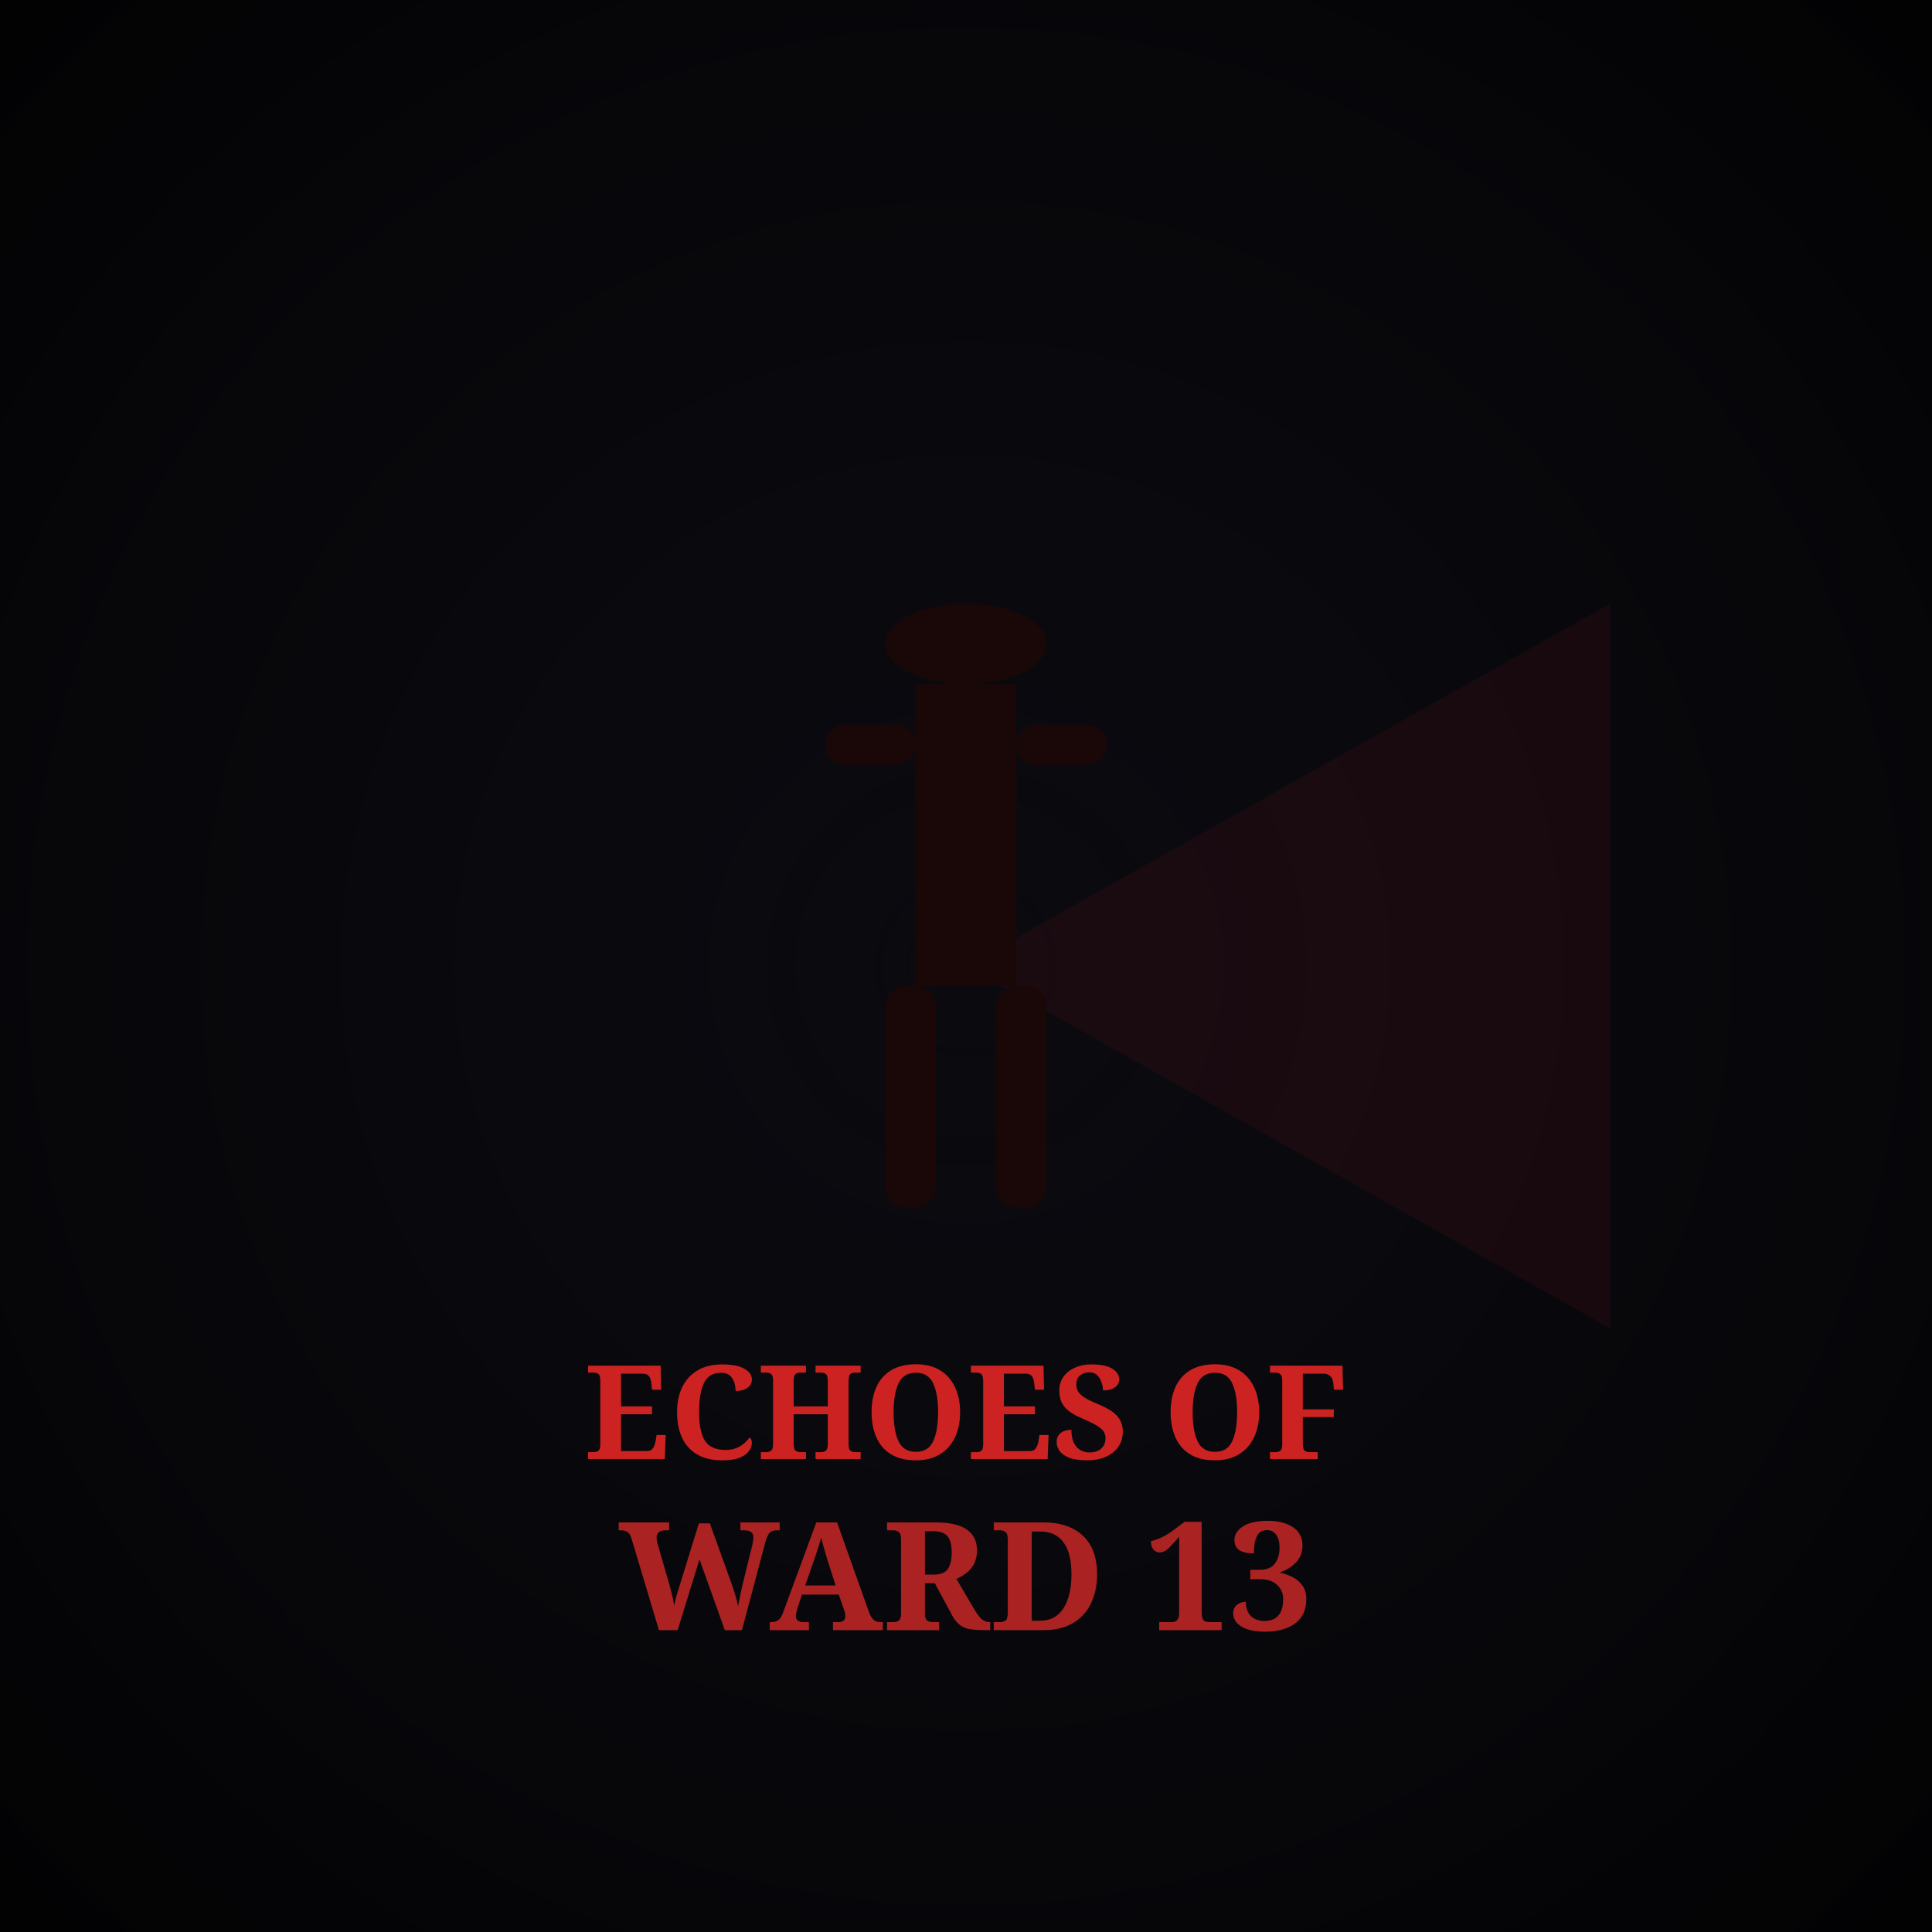
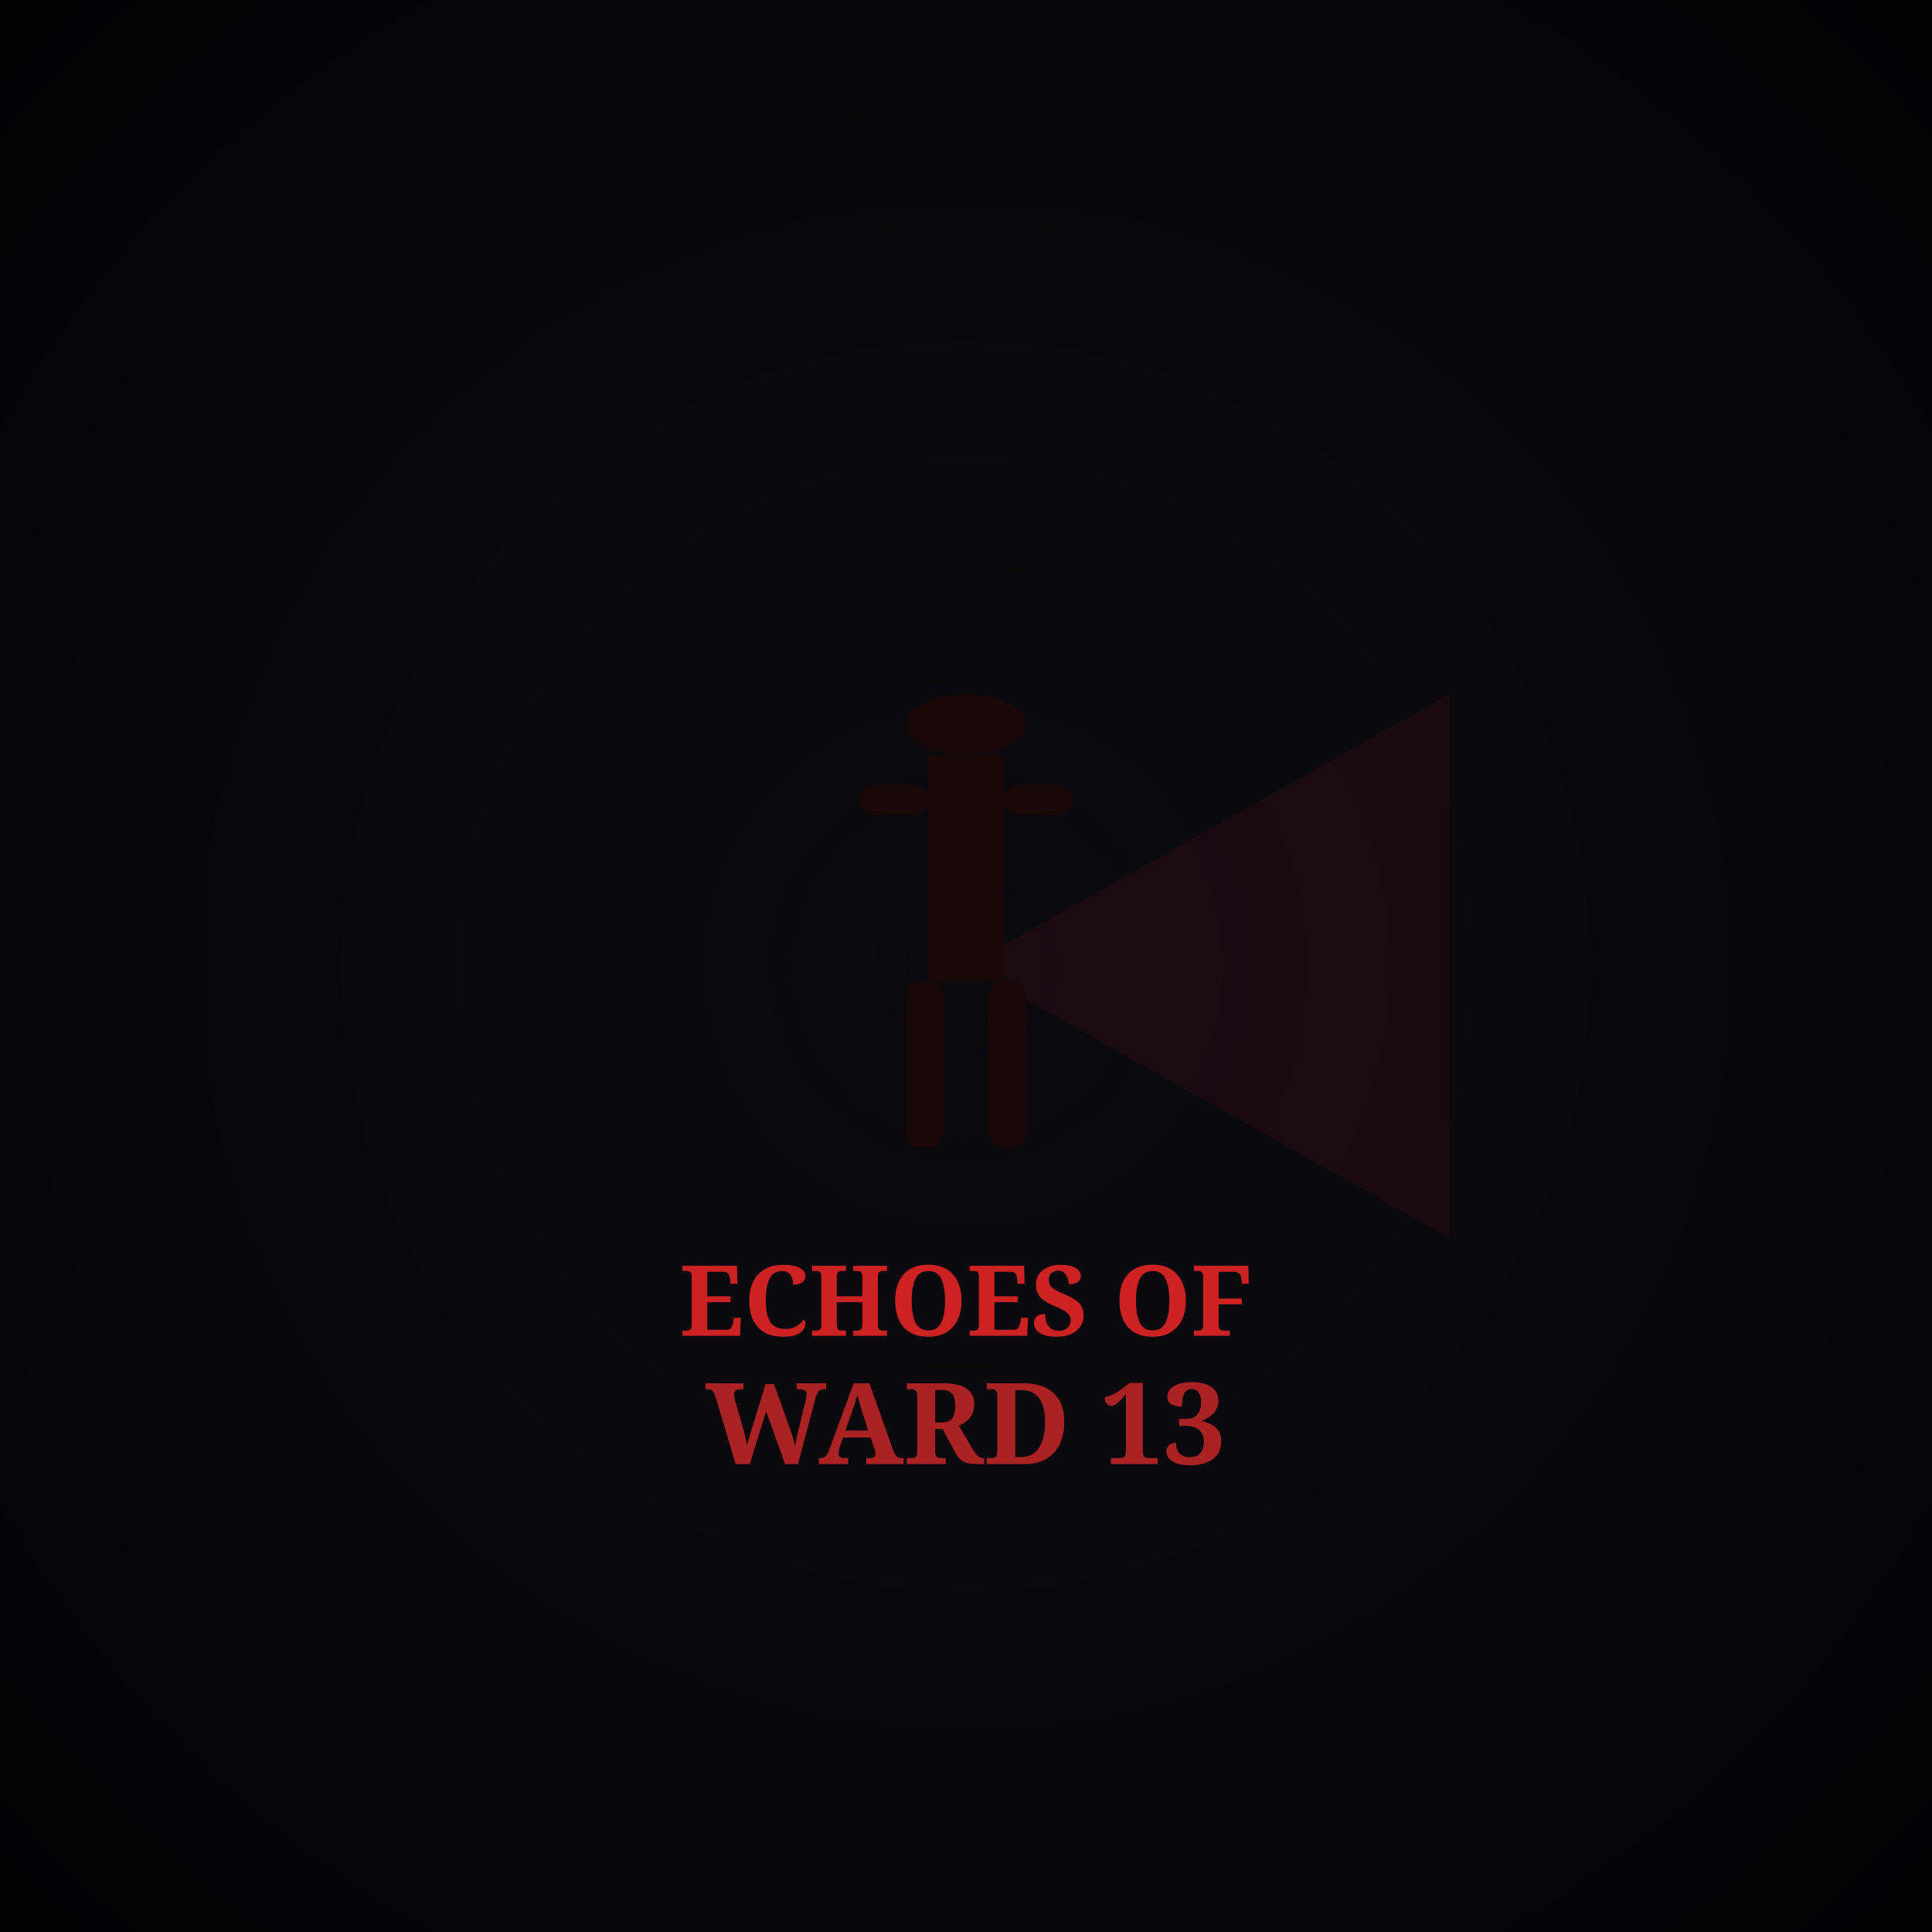
<svg xmlns="http://www.w3.org/2000/svg" width="512" height="512" viewBox="0 0 192 192">
  <rect width="192" height="192" fill="#0a0a0f" />
  <radialGradient id="v" cx="50%" cy="50%" r="70%">
    <stop offset="0%" stop-color="#0a0a0f" stop-opacity="0" />
    <stop offset="100%" stop-color="#000" stop-opacity="0.8" />
  </radialGradient>
  <rect width="192" height="192" fill="url(#v)" />
-   <polygon points="96,96 160,60 160,132" fill="#cc222215" />
-   <rect x="88" y="60" width="16" height="8" rx="8" fill="#1a0808" />
-   <rect x="91" y="68" width="10" height="30" fill="#1a0808" />
-   <rect x="82" y="72" width="9" height="4" rx="2" fill="#1a0808" />
-   <rect x="101" y="72" width="9" height="4" rx="2" fill="#1a0808" />
-   <rect x="88" y="98" width="5" height="22" rx="2" fill="#1a0808" />
-   <rect x="99" y="98" width="5" height="22" rx="2" fill="#1a0808" />
-   <text x="96" y="145" font-family="serif" font-size="13" font-weight="bold" fill="#cc2222" text-anchor="middle">ECHOES OF</text>
-   <text x="96" y="162" font-family="serif" font-size="15" font-weight="bold" fill="#aa2222" text-anchor="middle">WARD 13</text>
+   <g transform="translate(96,96) scale(0.75) translate(-96,-96)">
+     <polygon points="96,96 160,60 160,132" fill="#cc222215" />
+     <rect x="88" y="60" width="16" height="8" rx="8" fill="#1a0808" />
+     <rect x="91" y="68" width="10" height="30" fill="#1a0808" />
+     <rect x="82" y="72" width="9" height="4" rx="2" fill="#1a0808" />
+     <rect x="101" y="72" width="9" height="4" rx="2" fill="#1a0808" />
+     <rect x="88" y="98" width="5" height="22" rx="2" fill="#1a0808" />
+     <rect x="99" y="98" width="5" height="22" rx="2" fill="#1a0808" />
+     <text x="96" y="145" font-family="serif" font-size="13" font-weight="bold" fill="#cc2222" text-anchor="middle">ECHOES OF</text>
+     <text x="96" y="162" font-family="serif" font-size="15" font-weight="bold" fill="#aa2222" text-anchor="middle">WARD 13</text>
+   </g>
</svg>
